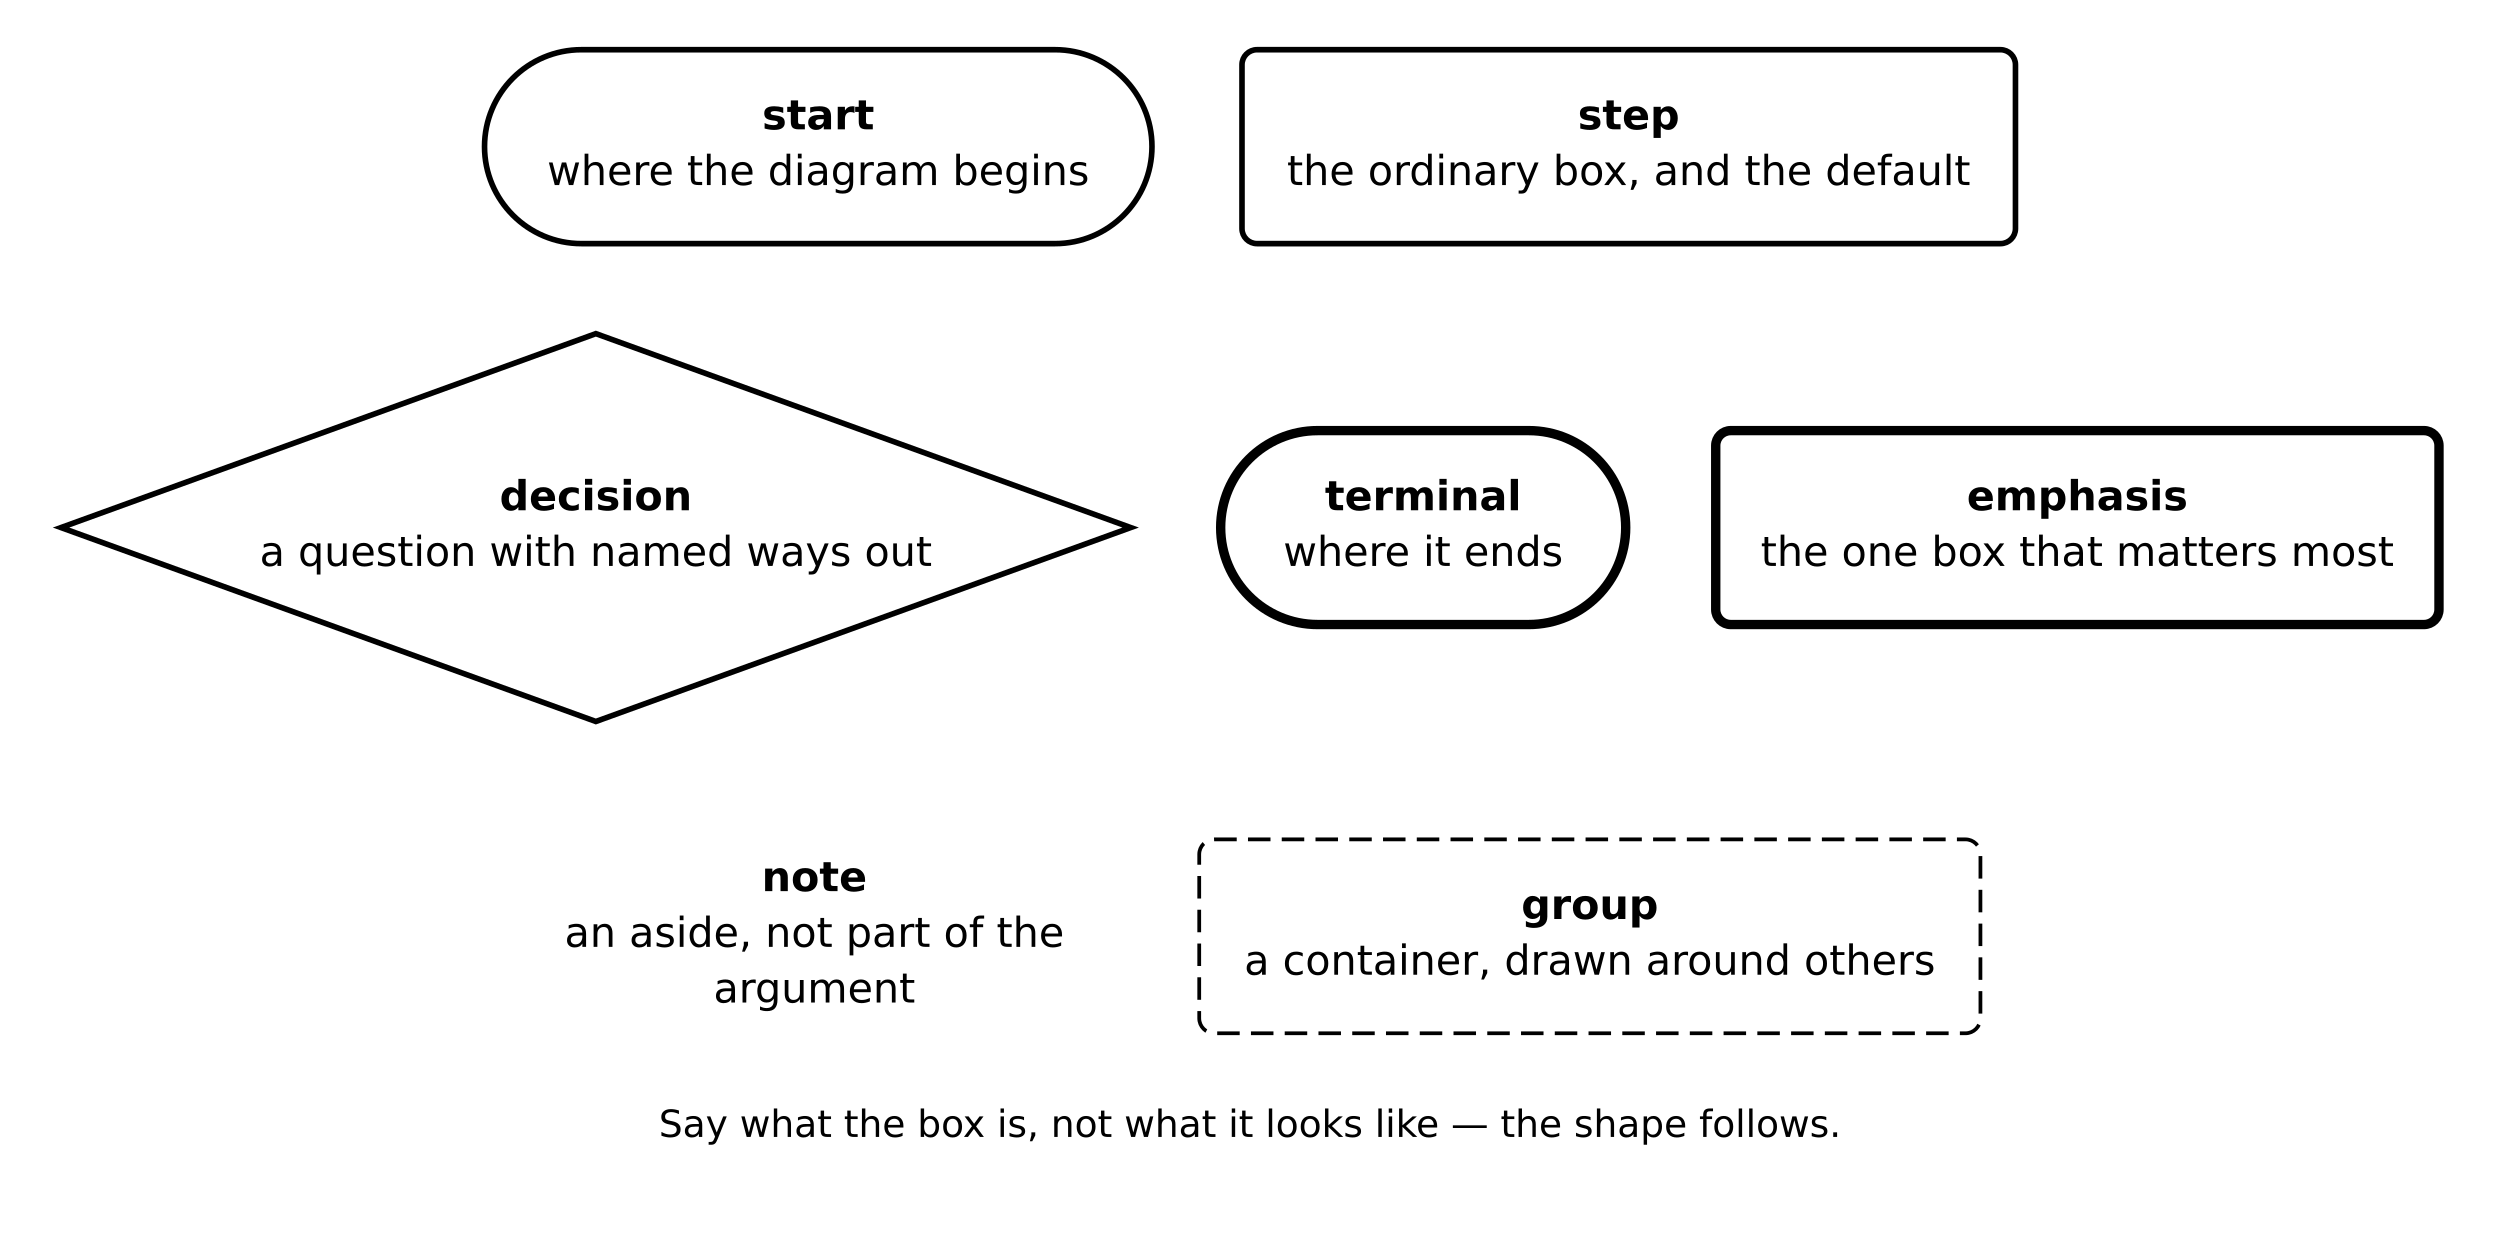
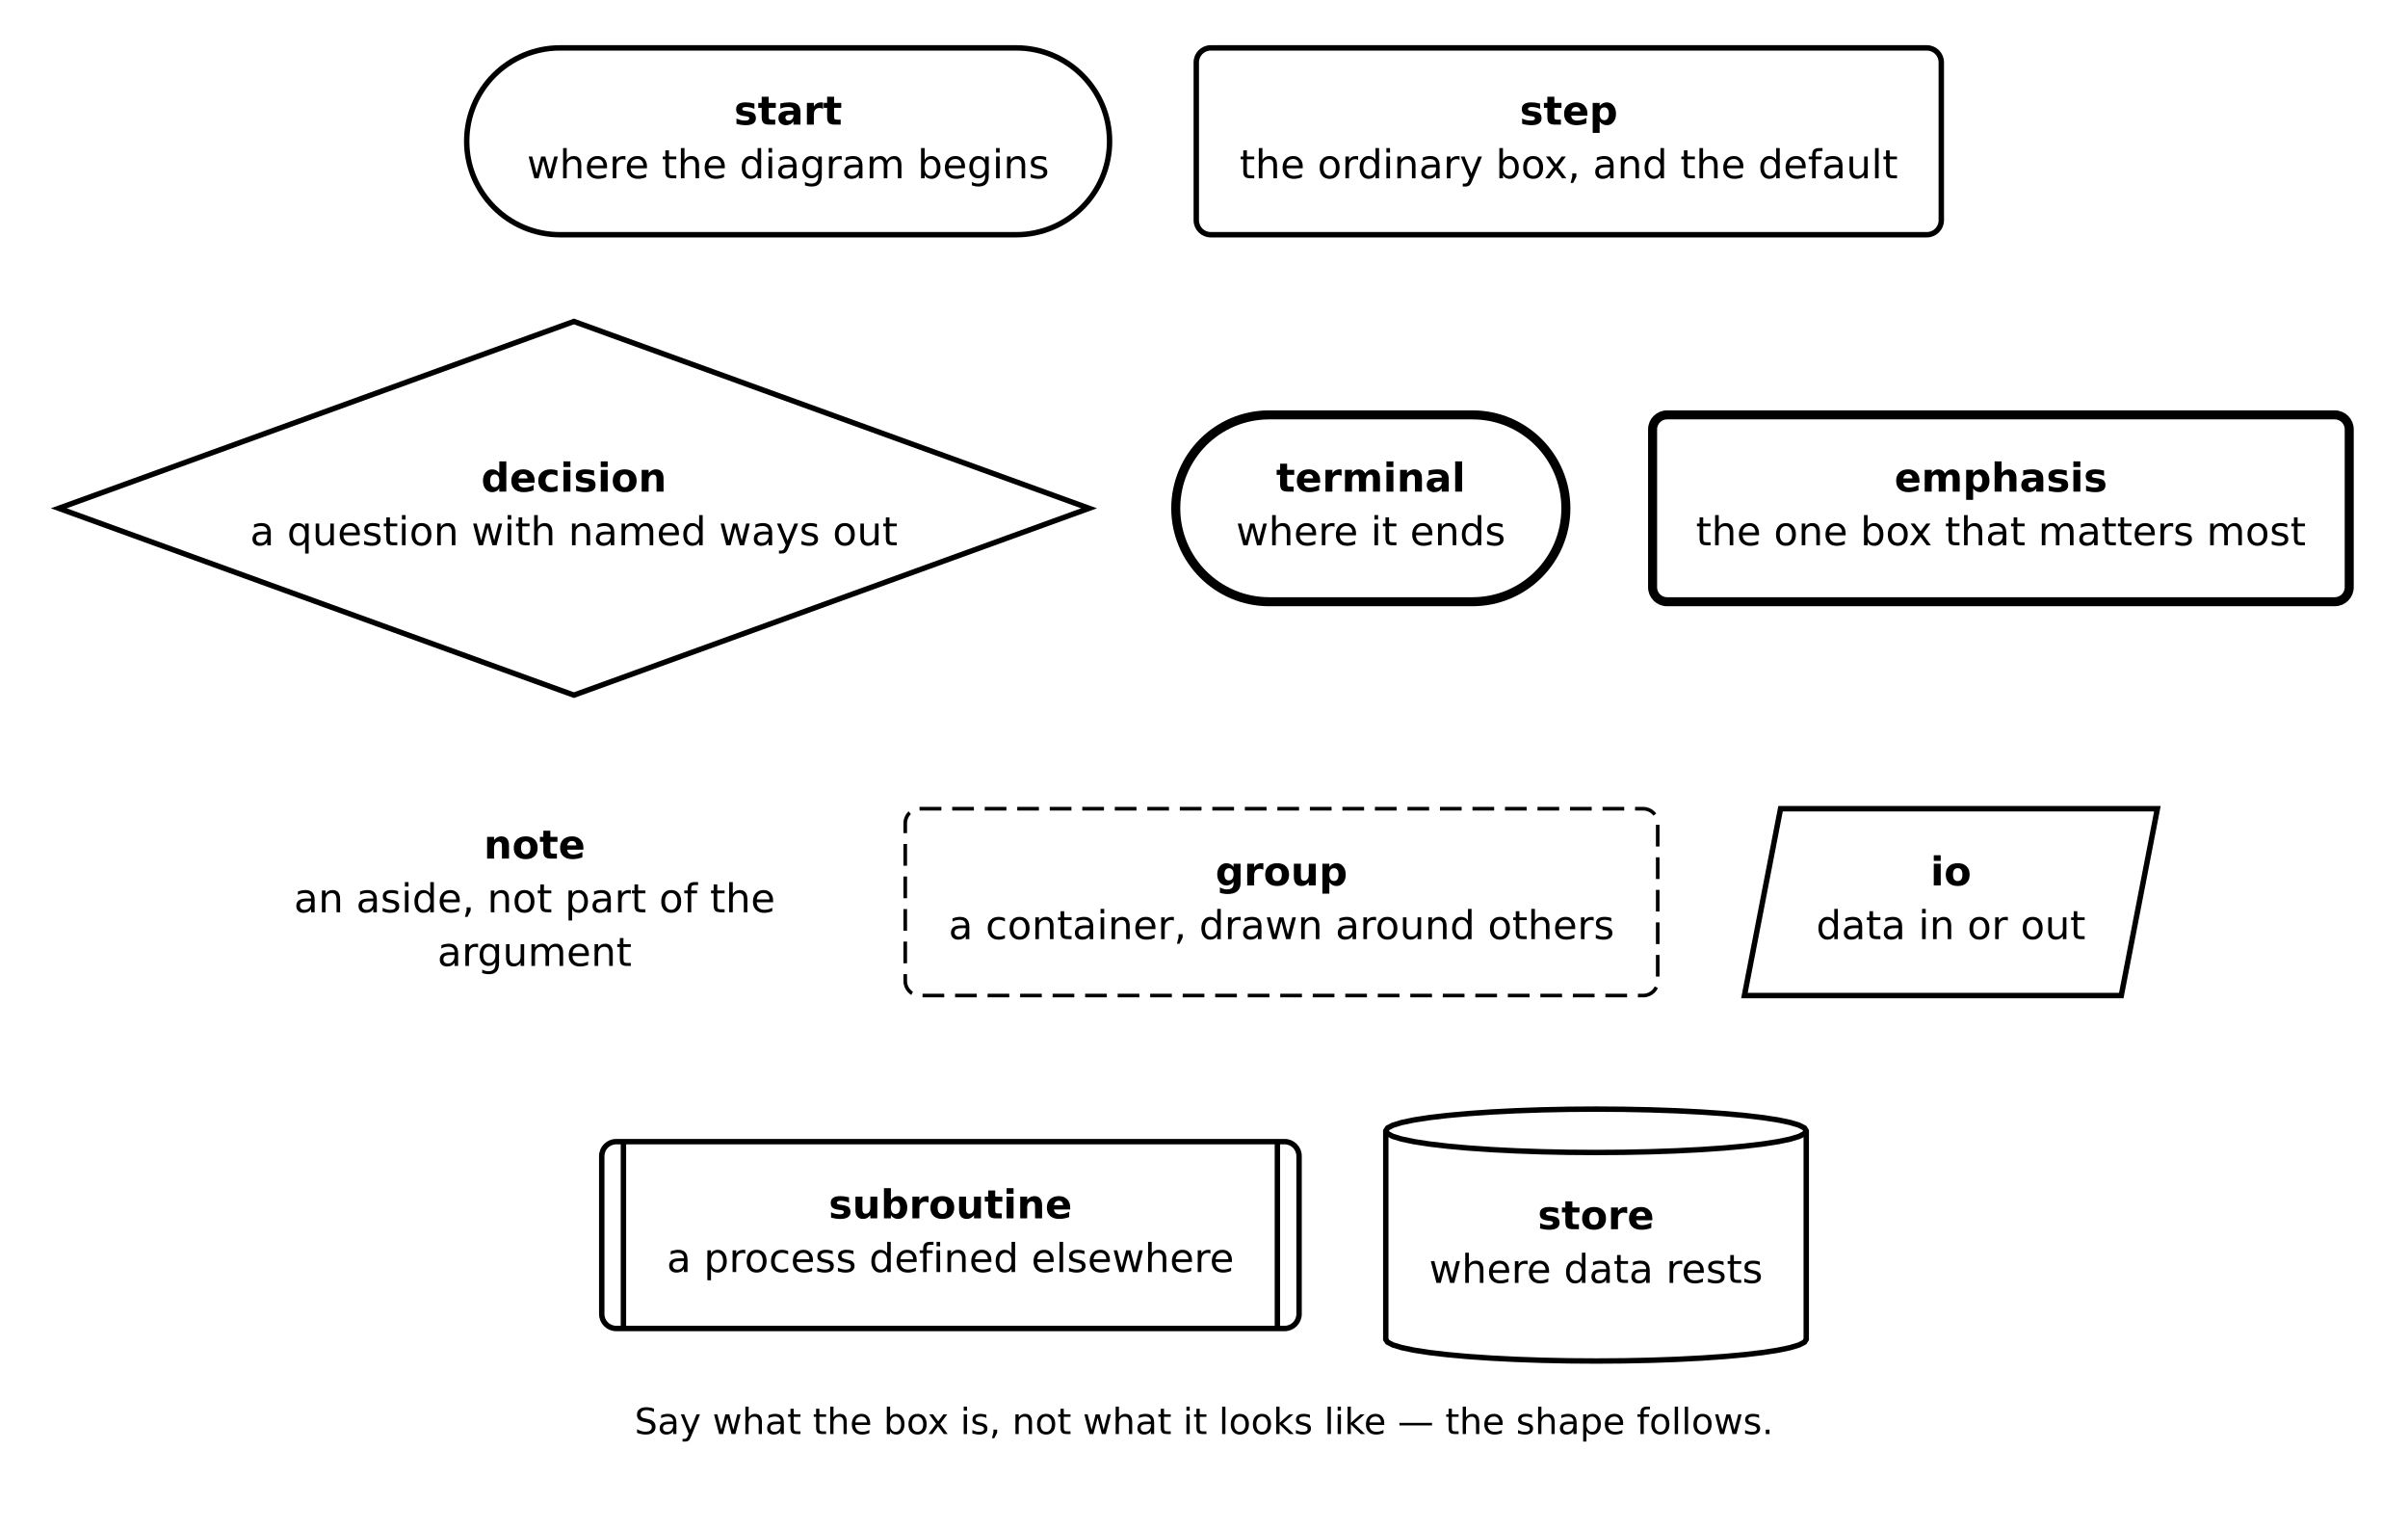
- <svg xmlns="http://www.w3.org/2000/svg" viewBox="-1.25 -1.25 666.5 329.65" role="img" aria-labelledby="dsba72e0025e-title dsba72e0025e-desc">
+ <svg xmlns="http://www.w3.org/2000/svg" viewBox="-1.25 -1.25 666.5 423.35" role="img" aria-labelledby="ds3a6b4e87f0-title ds3a6b4e87f0-desc">
  <polygon points="157.6,87.7 300.182,139.4 157.6,191.1 15.018,139.4" fill="none" stroke="currentColor" stroke-width="1.5" />
  <text x="157.6" y="134.783" font-family="'DejaVu Sans', sans-serif" font-size="11" fill="currentColor" text-anchor="middle">
    <tspan font-weight="bold">decision</tspan>
  </text>
  <text x="157.6" y="149.633" font-family="'DejaVu Sans', sans-serif" font-size="11" fill="currentColor" text-anchor="middle">
    <tspan>a question with named ways out</tspan>
  </text>
  <rect x="456.163" y="113.55" width="192.819" height="51.7" rx="4" fill="none" stroke="currentColor" stroke-width="2.5" />
  <text x="552.572" y="134.783" font-family="'DejaVu Sans', sans-serif" font-size="11" fill="currentColor" text-anchor="middle">
    <tspan font-weight="bold">emphasis</tspan>
  </text>
  <text x="552.572" y="149.633" font-family="'DejaVu Sans', sans-serif" font-size="11" fill="currentColor" text-anchor="middle">
    <tspan>the one box that matters most</tspan>
  </text>
-   <rect x="318.463" y="222.525" width="208.271" height="51.7" rx="4" fill="none" stroke="currentColor" stroke-width="1" stroke-dasharray="6 3" />
-   <text x="422.599" y="243.758" font-family="'DejaVu Sans', sans-serif" font-size="11" fill="currentColor" text-anchor="middle">
+   <rect x="249.31" y="222.525" width="208.271" height="51.7" rx="4" fill="none" stroke="currentColor" stroke-width="1" stroke-dasharray="6 3" />
+   <text x="353.446" y="243.758" font-family="'DejaVu Sans', sans-serif" font-size="11" fill="currentColor" text-anchor="middle">
    <tspan font-weight="bold">group</tspan>
  </text>
-   <text x="422.599" y="258.608" font-family="'DejaVu Sans', sans-serif" font-size="11" fill="currentColor" text-anchor="middle">
+   <text x="353.446" y="258.608" font-family="'DejaVu Sans', sans-serif" font-size="11" fill="currentColor" text-anchor="middle">
    <tspan>a container, drawn around others</tspan>
  </text>
-   <text x="215.864" y="236.333" font-family="'DejaVu Sans', sans-serif" font-size="11" fill="currentColor" text-anchor="middle">
+   <polygon points="491.582,222.525 595.888,222.525 585.888,274.225 481.582,274.225" fill="none" stroke="currentColor" stroke-width="1.5" />
+   <text x="538.735" y="243.758" font-family="'DejaVu Sans', sans-serif" font-size="11" fill="currentColor" text-anchor="middle">
+     <tspan font-weight="bold">io</tspan>
+   </text>
+   <text x="538.735" y="258.608" font-family="'DejaVu Sans', sans-serif" font-size="11" fill="currentColor" text-anchor="middle">
+     <tspan>data in or out</tspan>
+   </text>
+   <text x="146.711" y="236.333" font-family="'DejaVu Sans', sans-serif" font-size="11" fill="currentColor" text-anchor="middle">
    <tspan font-weight="bold">note</tspan>
  </text>
-   <text x="215.864" y="251.183" font-family="'DejaVu Sans', sans-serif" font-size="11" fill="currentColor" text-anchor="middle">
+   <text x="146.711" y="251.183" font-family="'DejaVu Sans', sans-serif" font-size="11" fill="currentColor" text-anchor="middle">
    <tspan>an aside, not part of the</tspan>
  </text>
-   <text x="215.864" y="266.033" font-family="'DejaVu Sans', sans-serif" font-size="11" fill="currentColor" text-anchor="middle">
+   <text x="146.711" y="266.033" font-family="'DejaVu Sans', sans-serif" font-size="11" fill="currentColor" text-anchor="middle">
    <tspan>argument</tspan>
  </text>
  <rect x="127.926" y="12" width="177.94" height="51.7" rx="25.85" fill="none" stroke="currentColor" stroke-width="1.5" />
  <text x="216.896" y="33.233" font-family="'DejaVu Sans', sans-serif" font-size="11" fill="currentColor" text-anchor="middle">
    <tspan font-weight="bold">start</tspan>
  </text>
  <text x="216.896" y="48.083" font-family="'DejaVu Sans', sans-serif" font-size="11" fill="currentColor" text-anchor="middle">
    <tspan>where the diagram begins</tspan>
  </text>
  <rect x="329.865" y="12" width="206.209" height="51.7" rx="4" fill="none" stroke="currentColor" stroke-width="1.5" />
  <text x="432.97" y="33.233" font-family="'DejaVu Sans', sans-serif" font-size="11" fill="currentColor" text-anchor="middle">
    <tspan font-weight="bold">step</tspan>
  </text>
  <text x="432.97" y="48.083" font-family="'DejaVu Sans', sans-serif" font-size="11" fill="currentColor" text-anchor="middle">
    <tspan>the ordinary box, and the default</tspan>
  </text>
+   <polygon points="382.315,311.65 382.813,310.867 384.298,310.097 386.745,309.354 390.111,308.65 394.34,307.997 399.358,307.407 405.081,306.89 411.41,306.454 418.236,306.107 425.444,305.854 432.909,305.701 440.504,305.65 448.099,305.701 455.564,305.854 462.772,306.107 469.598,306.454 475.927,306.89 481.65,307.407 486.668,307.997 490.897,308.65 494.263,309.354 496.71,310.097 498.195,310.867 498.693,311.65 498.693,369.35 498.195,370.133 496.71,370.903 494.263,371.646 490.897,372.35 486.668,373.003 481.65,373.593 475.927,374.11 469.598,374.546 462.772,374.893 455.564,375.146 448.099,375.299 440.504,375.35 432.909,375.299 425.444,375.146 418.236,374.893 411.41,374.546 405.081,374.11 399.358,373.593 394.34,373.003 390.111,372.35 386.745,371.646 384.298,370.903 382.813,370.133 382.315,369.35" fill="none" stroke="currentColor" stroke-width="1.5" />
+   <path d="M 498.693 311.65 L 498.195 312.433 L 496.71 313.203 L 494.263 313.946 L 490.897 314.65 L 486.668 315.303 L 481.65 315.893 L 475.927 316.41 L 469.598 316.846 L 462.772 317.193 L 455.564 317.446 L 448.099 317.599 L 440.504 317.65 L 432.909 317.599 L 425.444 317.446 L 418.236 317.193 L 411.41 316.846 L 405.081 316.41 L 399.358 315.893 L 394.34 315.303 L 390.111 314.65 L 386.745 313.946 L 384.298 313.203 L 382.813 312.433 L 382.315 311.65" fill="none" stroke="currentColor" stroke-width="1.5" />
+   <text x="440.504" y="338.883" font-family="'DejaVu Sans', sans-serif" font-size="11" fill="currentColor" text-anchor="middle">
+     <tspan font-weight="bold">store</tspan>
+   </text>
+   <text x="440.504" y="353.733" font-family="'DejaVu Sans', sans-serif" font-size="11" fill="currentColor" text-anchor="middle">
+     <tspan>where data rests</tspan>
+   </text>
+   <rect x="165.307" y="314.65" width="193.008" height="51.7" rx="4" fill="none" stroke="currentColor" stroke-width="1.5" />
+   <path d="M 171.307 314.65 L 171.307 366.35" fill="none" stroke="currentColor" stroke-width="1.5" />
+   <path d="M 352.315 314.65 L 352.315 366.35" fill="none" stroke="currentColor" stroke-width="1.5" />
+   <text x="261.811" y="335.883" font-family="'DejaVu Sans', sans-serif" font-size="11" fill="currentColor" text-anchor="middle">
+     <tspan font-weight="bold">subroutine</tspan>
+   </text>
+   <text x="261.811" y="350.733" font-family="'DejaVu Sans', sans-serif" font-size="11" fill="currentColor" text-anchor="middle">
+     <tspan>a process defined elsewhere</tspan>
+   </text>
  <rect x="324.182" y="113.55" width="107.981" height="51.7" rx="25.85" fill="none" stroke="currentColor" stroke-width="2.5" />
  <text x="378.172" y="134.783" font-family="'DejaVu Sans', sans-serif" font-size="11" fill="currentColor" text-anchor="middle">
    <tspan font-weight="bold">terminal</tspan>
  </text>
  <text x="378.172" y="149.633" font-family="'DejaVu Sans', sans-serif" font-size="11" fill="currentColor" text-anchor="middle">
    <tspan>where it ends</tspan>
  </text>
-   <text x="332" y="301.862" font-family="'DejaVu Sans', sans-serif" font-size="10" fill="currentColor" text-anchor="middle">
+   <text x="332" y="395.562" font-family="'DejaVu Sans', sans-serif" font-size="10" fill="currentColor" text-anchor="middle">
    <tspan>Say what the box is, not what it looks like — the shape follows.</tspan>
  </text>
</svg>
